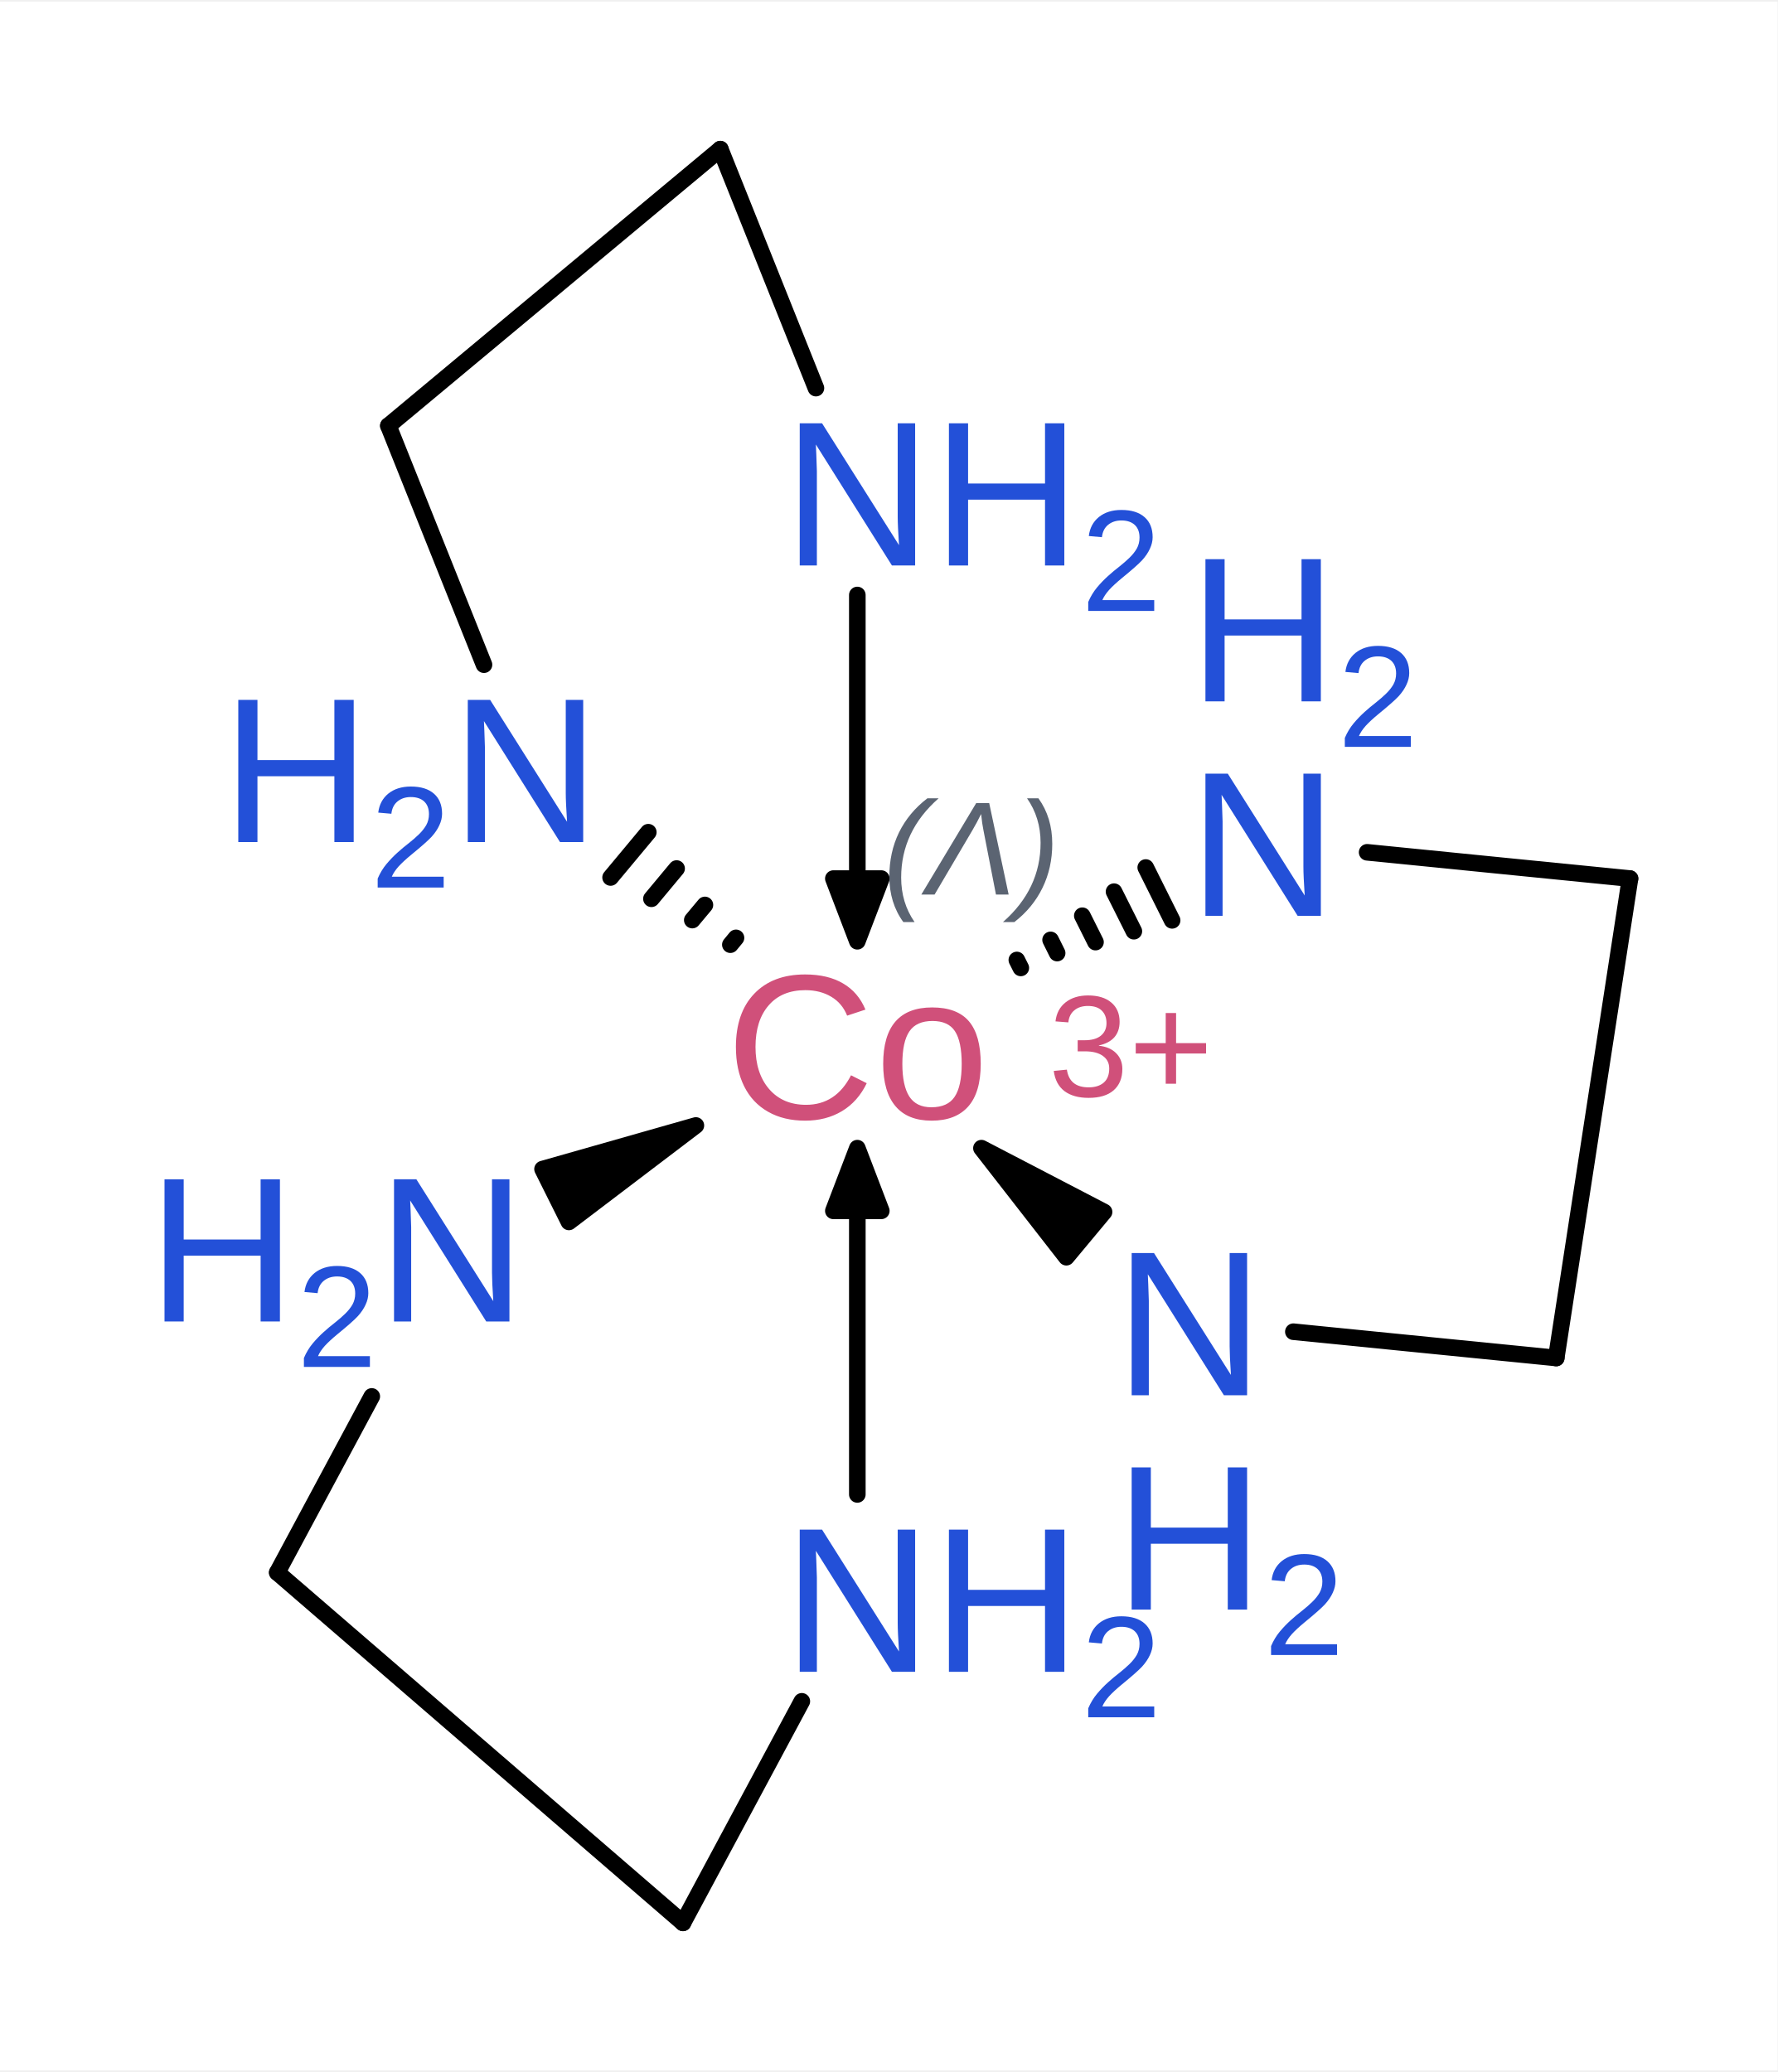
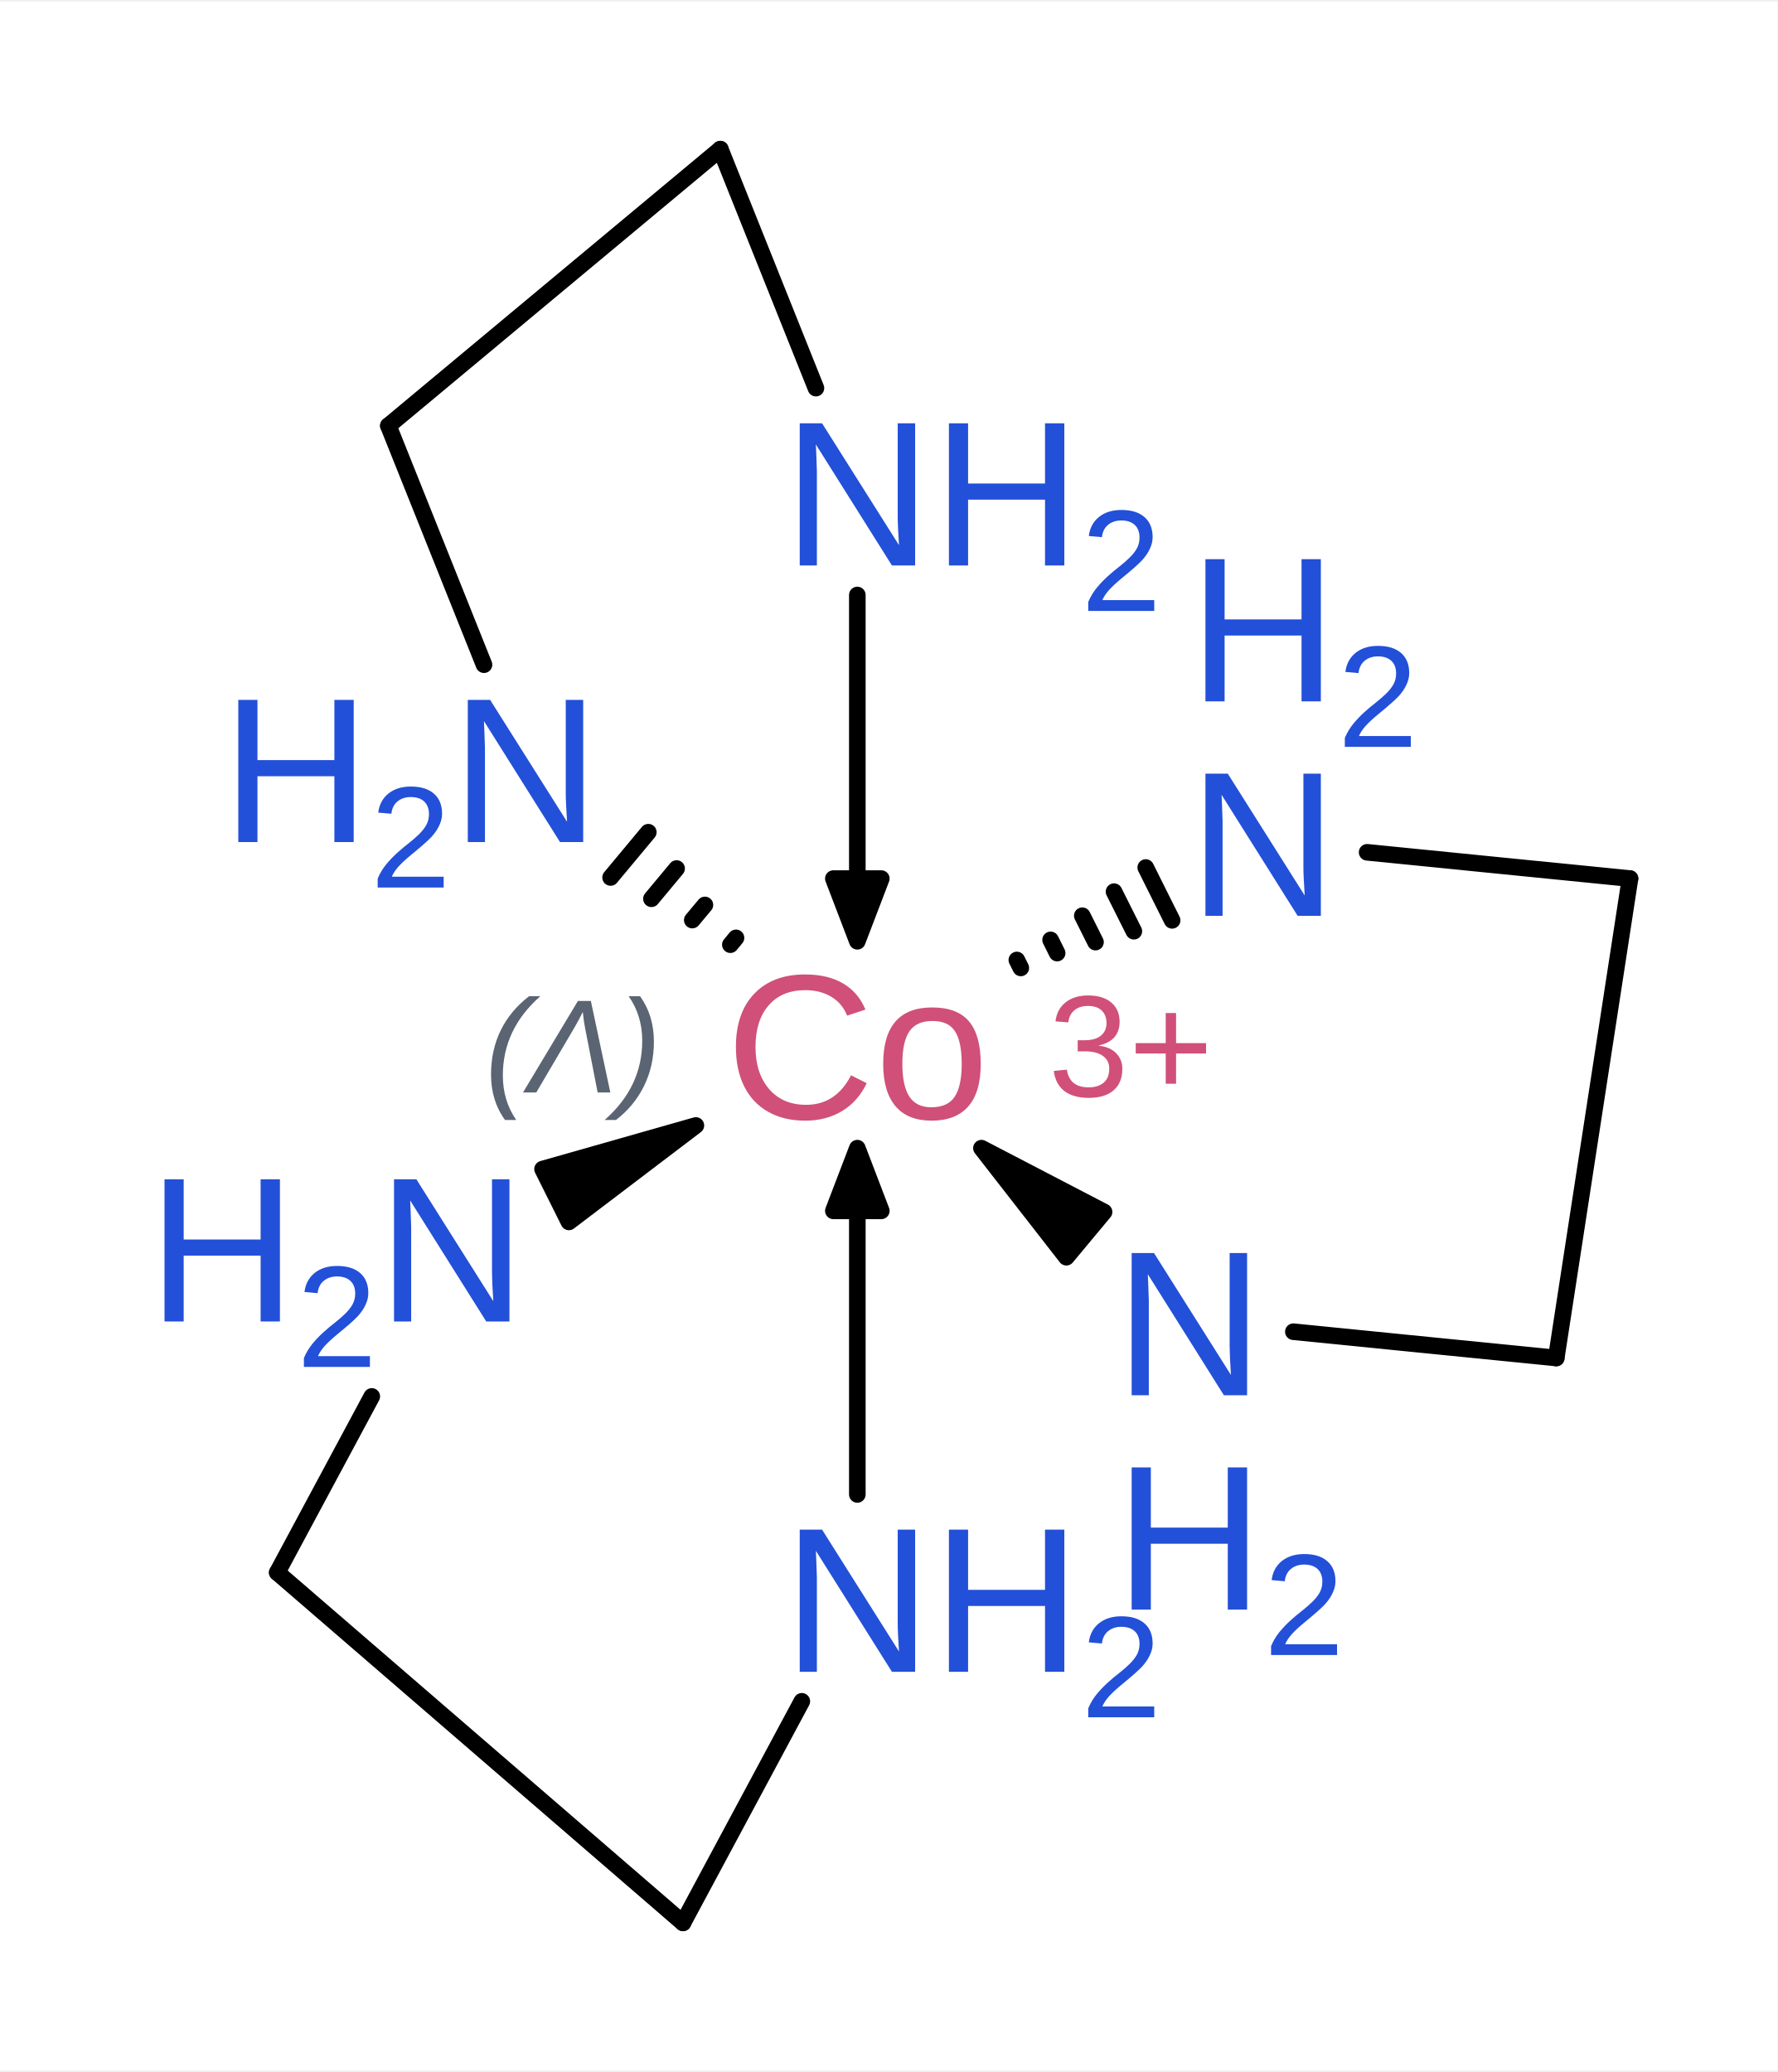
<svg xmlns="http://www.w3.org/2000/svg" viewBox="-92.98 -113.14 192.78 224.39" width="193" height="225">
  <rect x="-92.98" y="-113.14" width="192.78" height="224.39" fill="#ffffff" />
  <g font-family="Arial, Helvetica, 'Liberation Sans', sans-serif">
    <g data-id="3" stroke="#000000" stroke-width="1.8" stroke-linecap="round">
      <line x1="0" y1="-48.78" x2="0" y2="-18.02" />
      <polygon points="0,-11.22 -2.6,-18.02 2.6,-18.02" fill="#000000" stroke-linejoin="round" />
    </g>
    <g data-id="5" stroke="#000000" stroke-width="1.8" stroke-linecap="round">
      <line x1="0" y1="48.78" x2="0" y2="18.02" />
      <polygon points="0,11.22 2.6,18.02 -2.6,18.02" fill="#000000" stroke-linejoin="round" />
    </g>
    <g data-id="7" stroke="#000000" stroke-width="1.8" stroke-linecap="round">
      <polygon points="-17.51,8.76 -34.14,13.49 -31.28,19.22" fill="#000000" stroke-linejoin="round" />
    </g>
    <g data-id="9" stroke="#000000" stroke-width="1.8" stroke-linecap="round">
      <polygon points="13.46,11.22 22.67,23.05 26.76,18.14" fill="#000000" stroke-linejoin="round" />
    </g>
    <g data-id="11" stroke="#000000" stroke-width="1.8" stroke-linecap="round">
      <line x1="-13.16" y1="-11.59" x2="-13.77" y2="-10.85" />
      <line x1="-16.53" y1="-15.16" x2="-17.9" y2="-13.52" />
      <line x1="-19.6" y1="-19.11" x2="-22.33" y2="-15.83" />
      <line x1="-22.67" y1="-23.05" x2="-26.76" y2="-18.14" />
    </g>
    <g data-id="13" stroke="#000000" stroke-width="1.8" stroke-linecap="round">
      <line x1="17.73" y1="-8.33" x2="17.3" y2="-9.19" />
      <line x1="21.67" y1="-9.94" x2="20.96" y2="-11.37" />
      <line x1="25.83" y1="-11.13" x2="24.4" y2="-13.99" />
      <line x1="29.99" y1="-12.31" x2="27.84" y2="-16.6" />
      <line x1="34.14" y1="-13.49" x2="31.28" y2="-19.22" />
    </g>
    <g data-id="16" stroke="#000000" stroke-width="1.8" stroke-linecap="round">
      <line x1="-4.49" y1="-71.22" x2="-14.86" y2="-97.14" />
    </g>
    <g data-id="17" stroke="#000000" stroke-width="1.8" stroke-linecap="round">
      <line x1="-14.86" y1="-97.14" x2="-50.86" y2="-67.14" />
    </g>
    <g data-id="18" stroke="#000000" stroke-width="1.8" stroke-linecap="round">
      <line x1="-50.86" y1="-67.14" x2="-40.49" y2="-41.22" />
    </g>
    <g data-id="21" stroke="#000000" stroke-width="1.8" stroke-linecap="round">
      <line x1="-52.66" y1="38.15" x2="-62.91" y2="57.25" />
    </g>
    <g data-id="22" stroke="#000000" stroke-width="1.8" stroke-linecap="round">
      <line x1="-62.91" y1="57.25" x2="-18.91" y2="95.25" />
    </g>
    <g data-id="23" stroke="#000000" stroke-width="1.8" stroke-linecap="round">
      <line x1="-18.91" y1="95.25" x2="-6.02" y2="71.22" />
    </g>
    <g data-id="26" stroke="#000000" stroke-width="1.8" stroke-linecap="round">
      <line x1="55.29" y1="-20.87" x2="83.8" y2="-18.02" />
    </g>
    <g data-id="27" stroke="#000000" stroke-width="1.8" stroke-linecap="round">
      <line x1="83.8" y1="-18.02" x2="75.8" y2="33.98" />
    </g>
    <g data-id="28" stroke="#000000" stroke-width="1.8" stroke-linecap="round">
      <line x1="75.8" y1="33.98" x2="47.29" y2="31.13" />
    </g>
    <g data-id="1" fill="#d0507a">
      <text x="-14.31" y="8.02" font-size="22.4">Co</text>
      <text x="20.71" y="5.61" font-size="15.68">3+</text>
    </g>
    <g data-id="2" fill="#2350d8">
      <text x="-8.09" y="-51.98" font-size="22.4">N</text>
      <text x="8.09" y="-51.98" font-size="22.4">H</text>
      <text x="24.26" y="-47.05" font-size="15.68">2</text>
    </g>
    <g data-id="4" fill="#2350d8">
      <text x="-8.09" y="68.02" font-size="22.4">N</text>
      <text x="8.09" y="68.02" font-size="22.4">H</text>
      <text x="24.26" y="72.95" font-size="15.68">2</text>
    </g>
    <g data-id="6" fill="#2350d8">
      <text x="-52.09" y="30.02" font-size="22.4">N</text>
      <text x="-76.98" y="30.02" font-size="22.4">H</text>
      <text x="-60.8" y="34.95" font-size="15.68">2</text>
    </g>
    <g data-id="8" fill="#2350d8">
      <text x="27.91" y="38.02" font-size="22.4">N</text>
      <text x="27.91" y="61.27" font-size="22.4">H</text>
      <text x="44.09" y="66.2" font-size="15.68">2</text>
    </g>
    <g data-id="10" fill="#2350d8">
      <text x="-44.09" y="-21.98" font-size="22.4">N</text>
      <text x="-68.98" y="-21.98" font-size="22.4">H</text>
      <text x="-52.8" y="-17.05" font-size="15.68">2</text>
    </g>
    <g data-id="12" fill="#2350d8">
      <text x="35.91" y="-13.98" font-size="22.4">N</text>
      <text x="35.91" y="-37.24" font-size="22.4">H</text>
      <text x="52.09" y="-32.31" font-size="15.68">2</text>
    </g>
-     <text x="12.4" y="-16.29" font-size="14.4" font-style="italic" text-anchor="middle" fill="#5b6472">(Λ)</text>
+     <text x="-30.8" y="5.18" font-size="14.4" font-style="italic" text-anchor="middle" fill="#5b6472">(Λ)</text>
  </g>
</svg>
